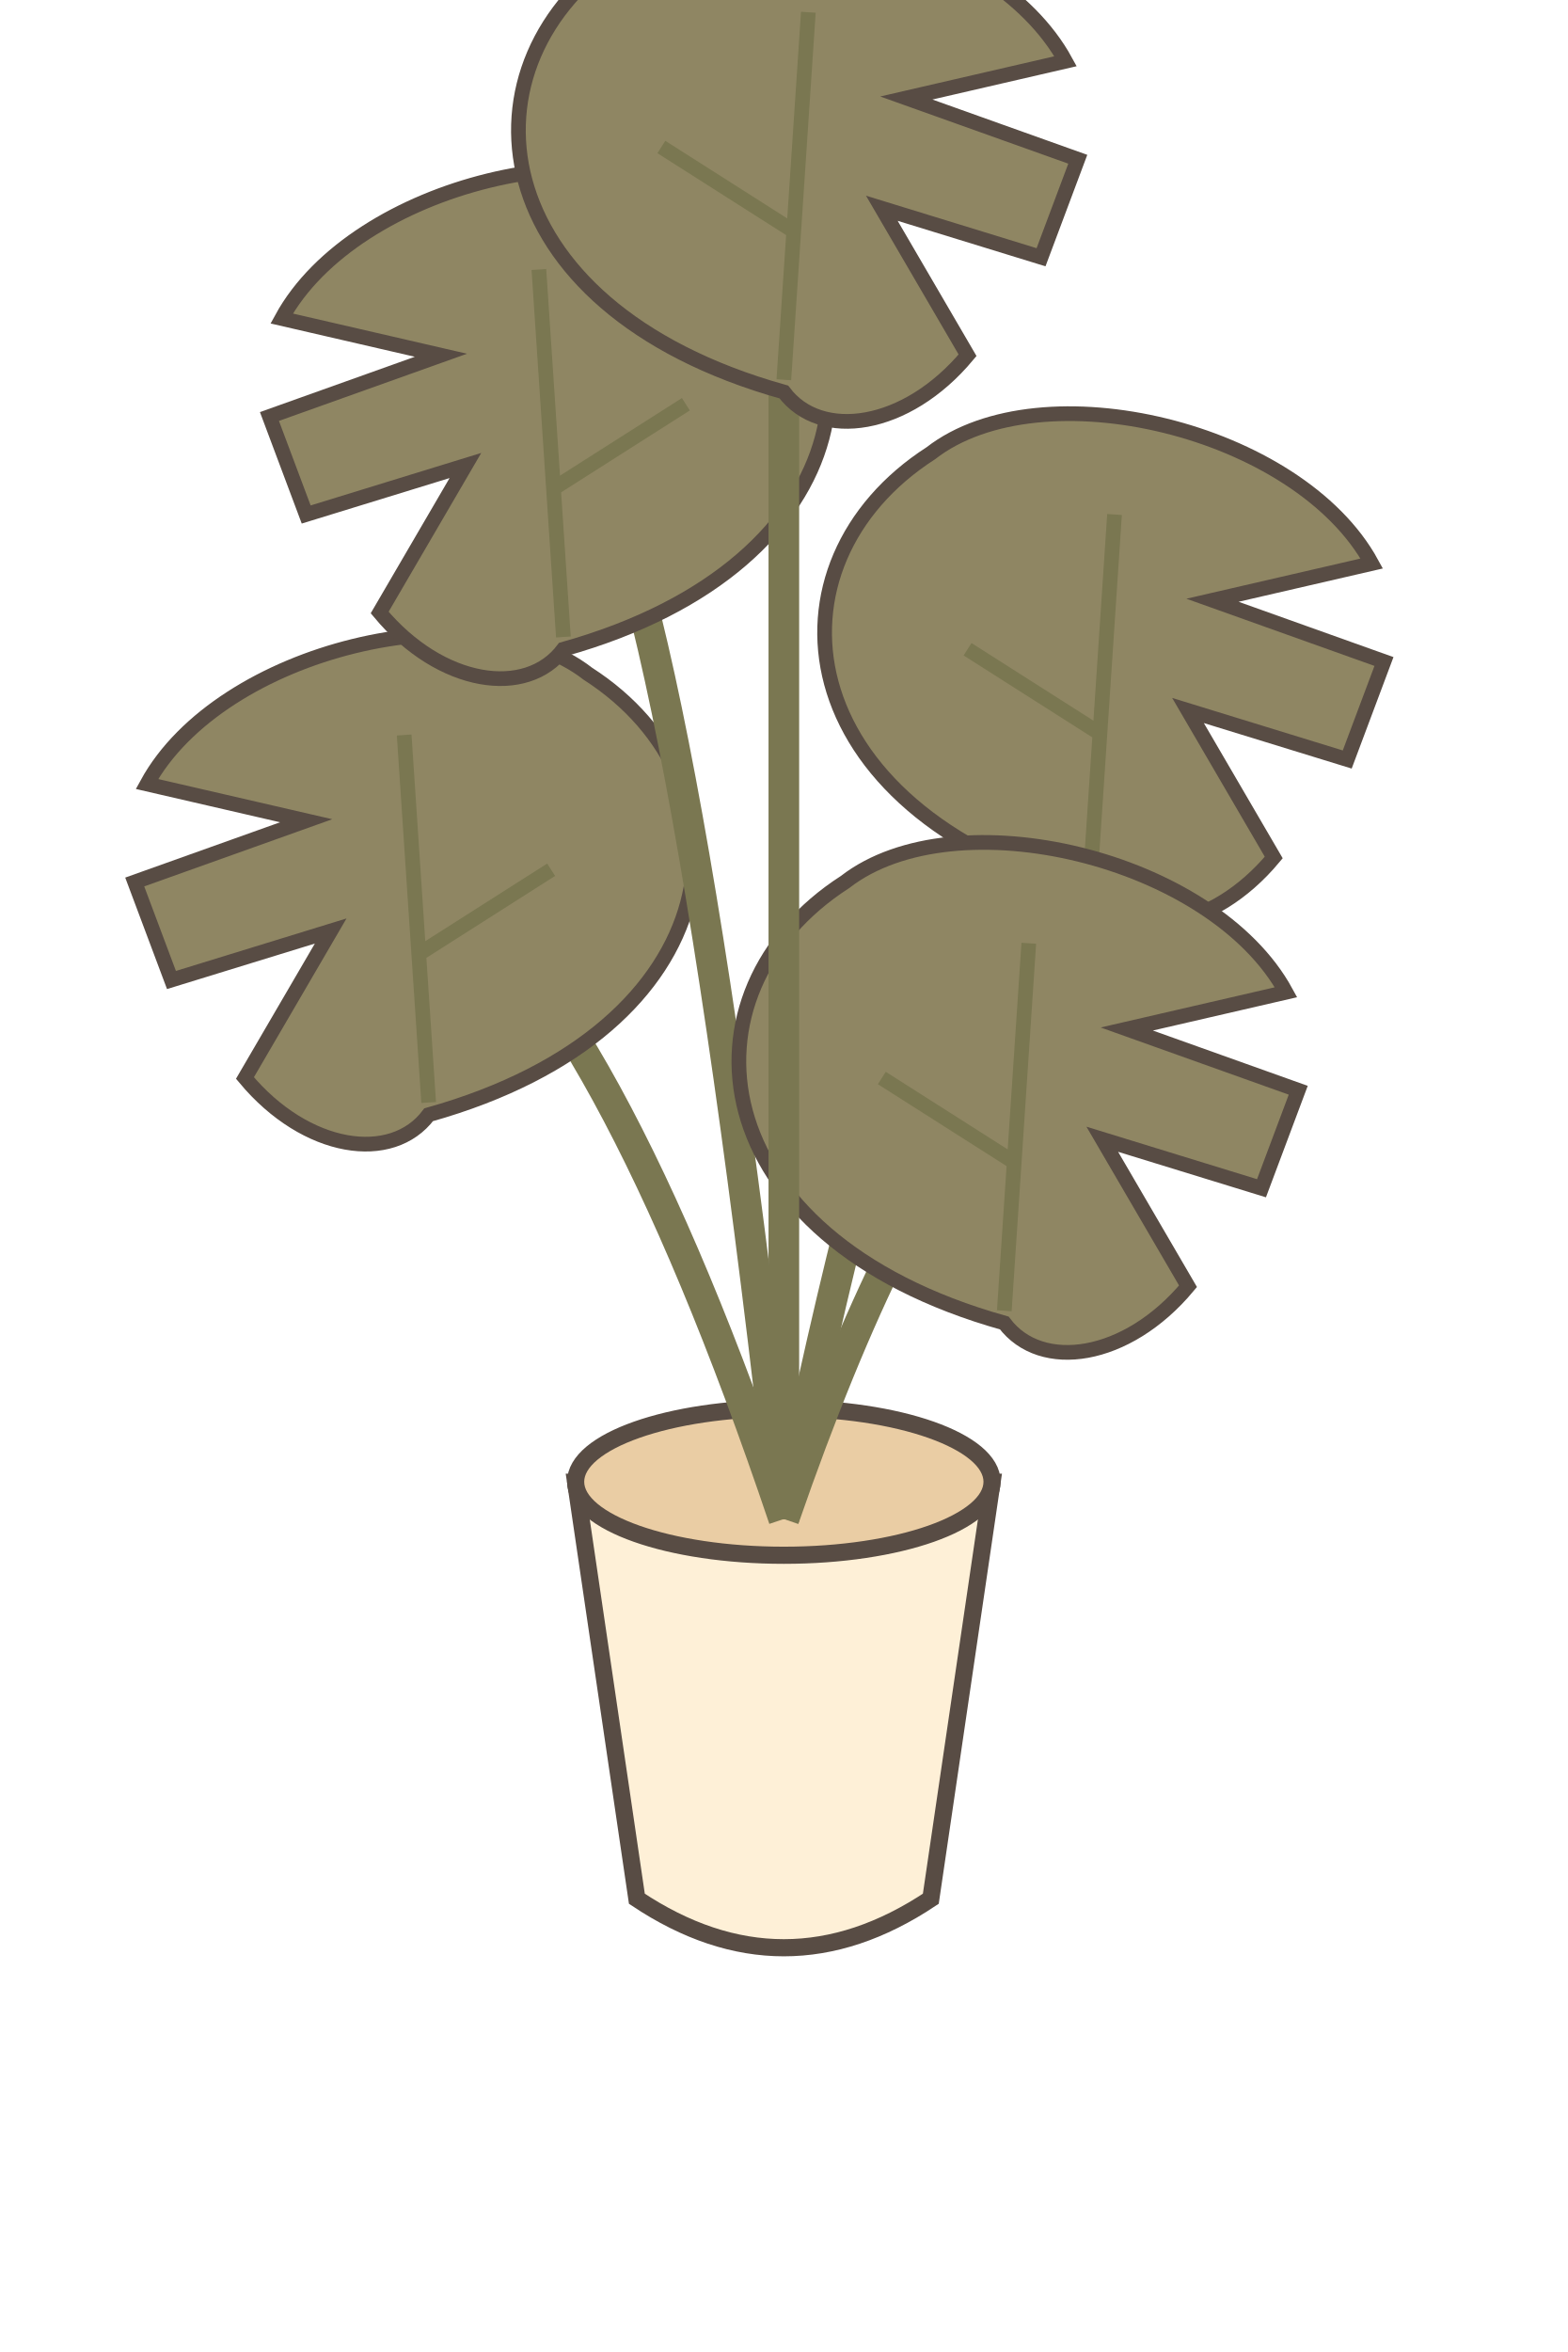
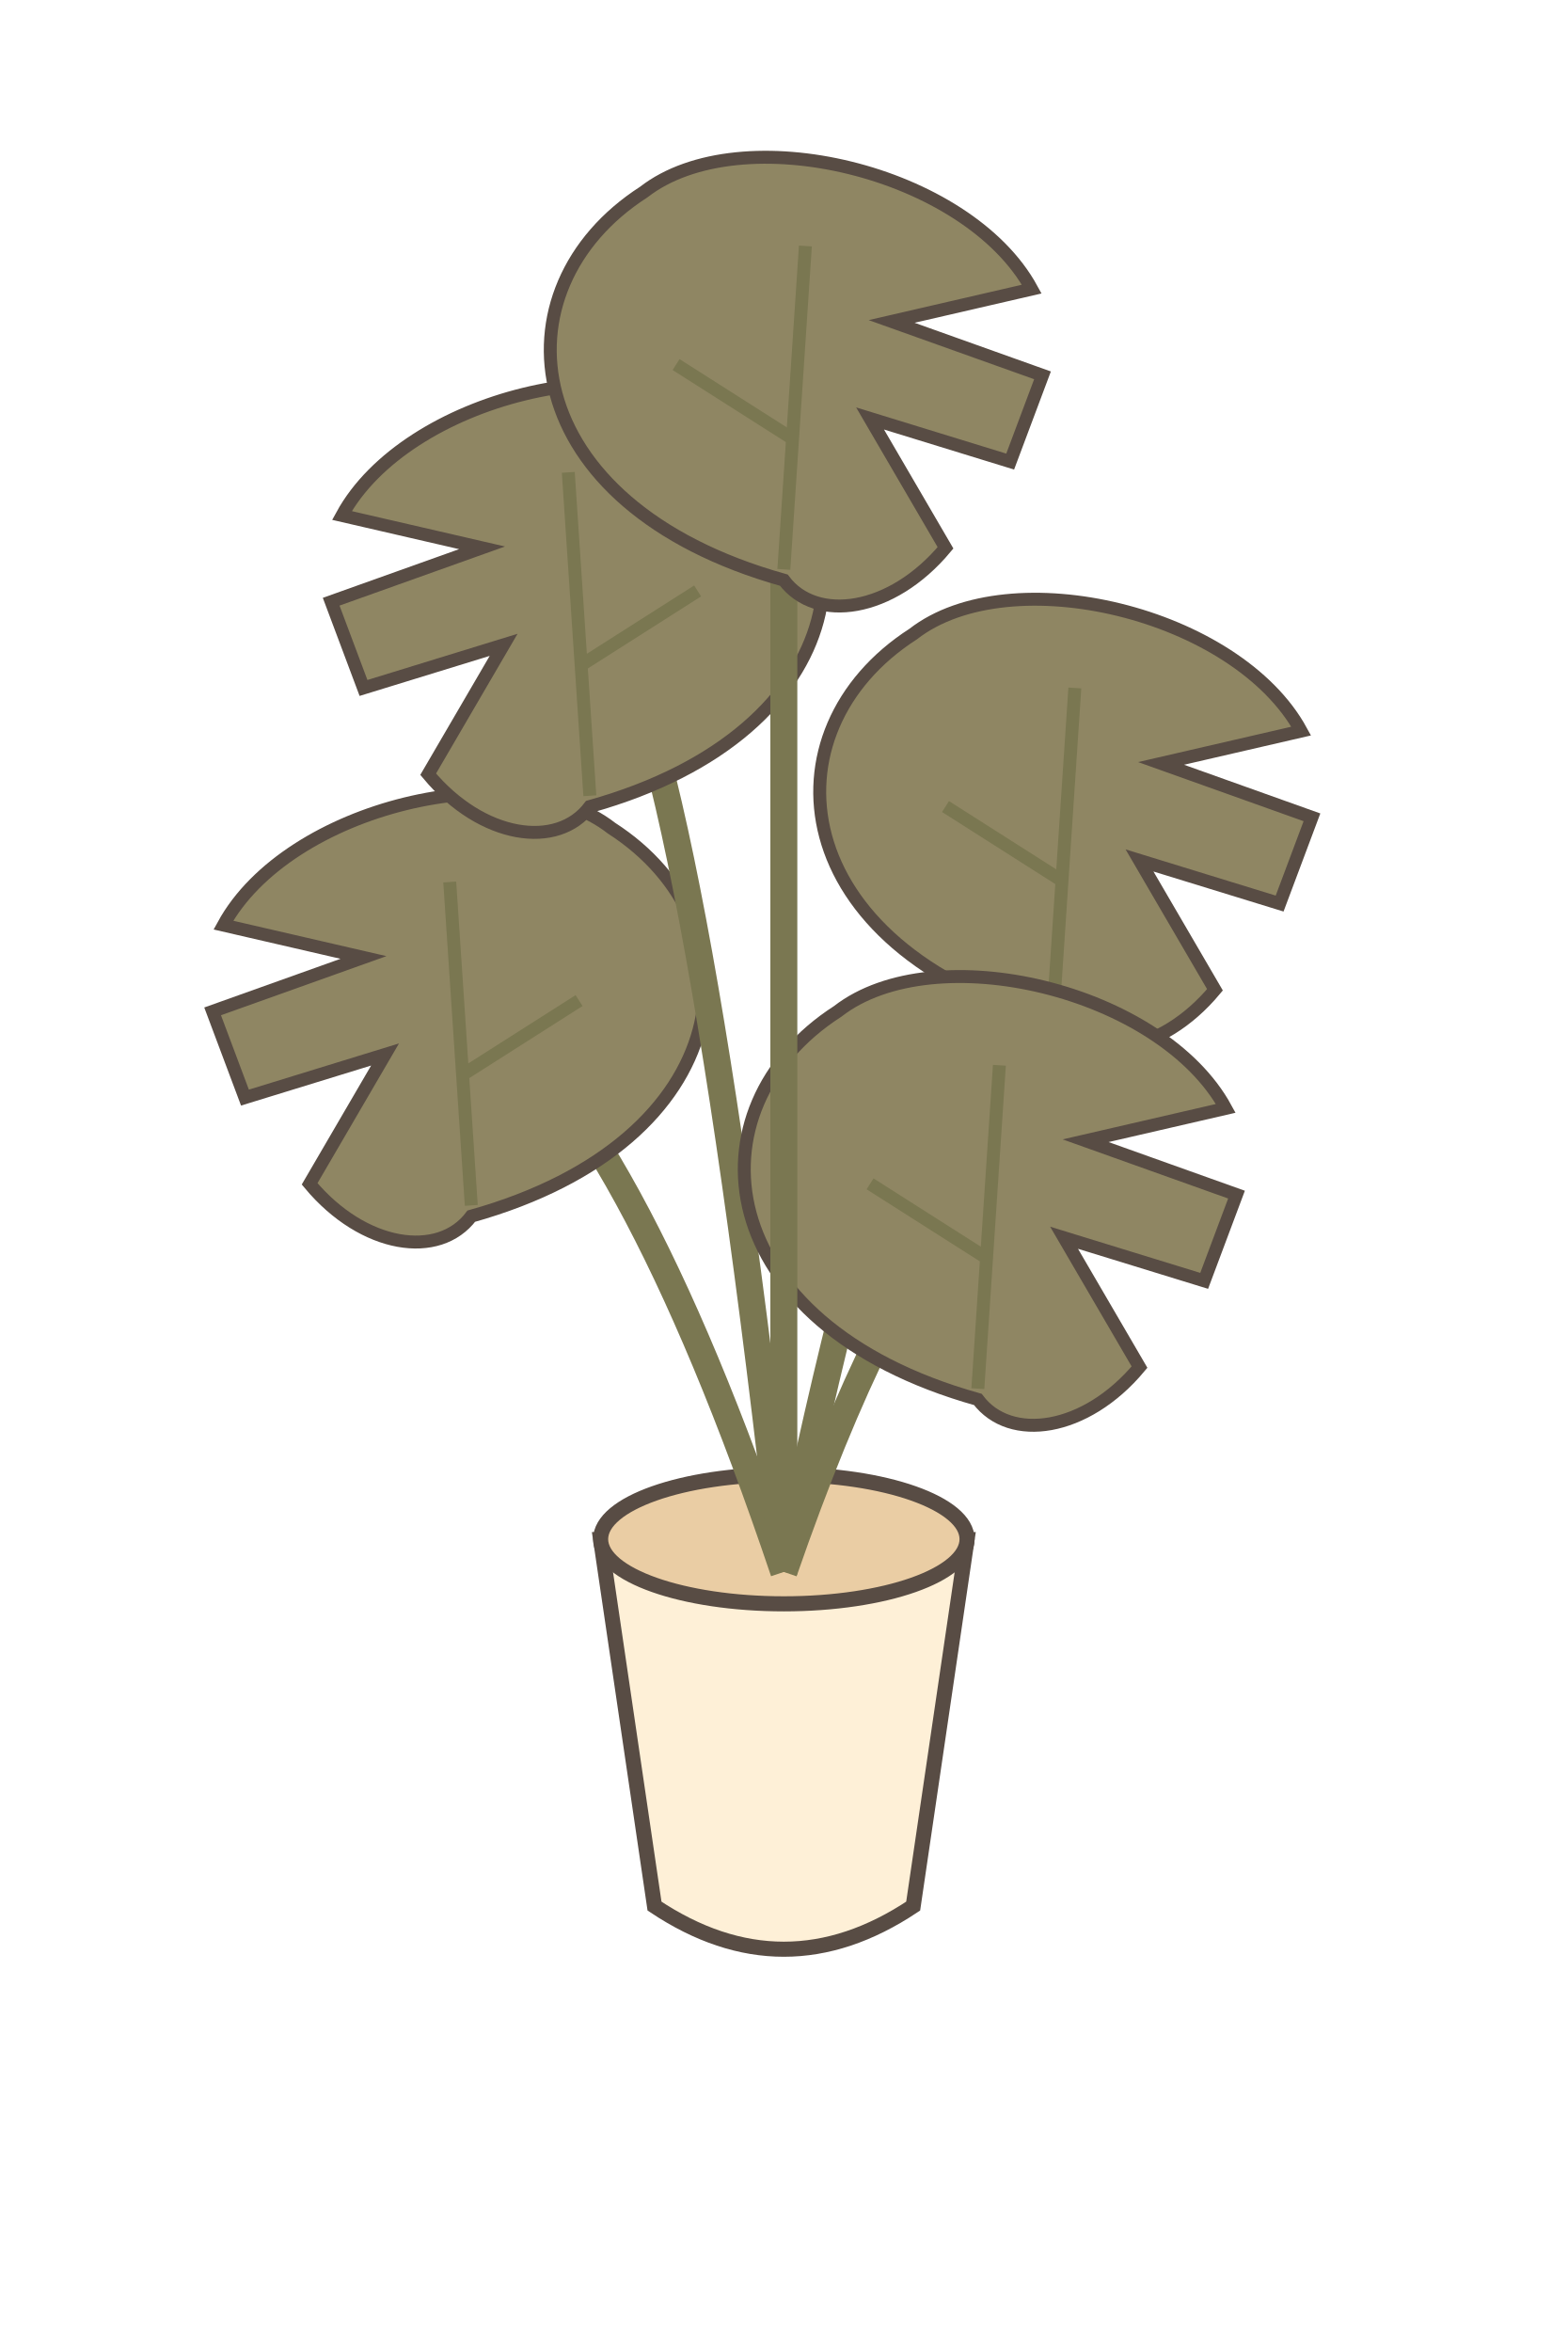
<svg xmlns="http://www.w3.org/2000/svg" width="128" height="192" viewBox="0 0 128 192">
-   <path d="M 47 121 L 81 121 L 76 155 Q 64 163 52 155 Z" fill="#fef0d7" stroke="#584c44" stroke-width="1.4" />
-   <ellipse cx="64" cy="120.96" rx="17" ry="6" fill="#eacda4" stroke="#584c44" stroke-width="1.4" />
-   <path d="M 64 124 Q 49.5 81 35 71" fill="none" stroke="#7a7751" stroke-width="2.5" />
-   <g transform="translate(35 71) scale(-1 1)">
-     <path d="M 0 20 C -25 13 -27 -7 -13 -16 C -4 -23 17 -18 23 -7 L 10 -4 L 24 1 L 21 9 L 8 5 L 15 17 C 10 23 3 24 0 20 Z" fill="#8f8663" stroke="#584c44" stroke-width="1.2" />
-     <path d="M 0 19 L 2 -11 M 1 7 L -10 0" fill="none" stroke="#7a7751" stroke-width="1.2" />
-   </g>
-   <path d="M 64 124 Q 76.5 63 89 53" fill="none" stroke="#7a7751" stroke-width="2.5" />
-   <g transform="translate(89 53) scale(1 1)">
-     <path d="M 0 20 C -25 13 -27 -7 -13 -16 C -4 -23 17 -18 23 -7 L 10 -4 L 24 1 L 21 9 L 8 5 L 15 17 C 10 23 3 24 0 20 Z" fill="#8f8663" stroke="#584c44" stroke-width="1.2" />
-     <path d="M 0 19 L 2 -11 M 1 7 L -10 0" fill="none" stroke="#7a7751" stroke-width="1.2" />
-   </g>
-   <path d="M 64 124 Q 55 43 46 33" fill="none" stroke="#7a7751" stroke-width="2.5" />
-   <g transform="translate(46 33) scale(-1 1)">
-     <path d="M 0 20 C -25 13 -27 -7 -13 -16 C -4 -23 17 -18 23 -7 L 10 -4 L 24 1 L 21 9 L 8 5 L 15 17 C 10 23 3 24 0 20 Z" fill="#8f8663" stroke="#584c44" stroke-width="1.2" />
-     <path d="M 0 19 L 2 -11 M 1 7 L -10 0" fill="none" stroke="#7a7751" stroke-width="1.2" />
-   </g>
-   <path d="M 64 124 Q 73 98 82 88" fill="none" stroke="#7a7751" stroke-width="2.5" />
-   <g transform="translate(82 88) scale(1 1)">
-     <path d="M 0 20 C -25 13 -27 -7 -13 -16 C -4 -23 17 -18 23 -7 L 10 -4 L 24 1 L 21 9 L 8 5 L 15 17 C 10 23 3 24 0 20 Z" fill="#8f8663" stroke="#584c44" stroke-width="1.2" />
-     <path d="M 0 19 L 2 -11 M 1 7 L -10 0" fill="none" stroke="#7a7751" stroke-width="1.2" />
-   </g>
-   <path d="M 64 124 Q 64 22 64 12" fill="none" stroke="#7a7751" stroke-width="2.5" />
-   <g transform="translate(64 12) scale(1 1)">
-     <path d="M 0 20 C -25 13 -27 -7 -13 -16 C -4 -23 17 -18 23 -7 L 10 -4 L 24 1 L 21 9 L 8 5 L 15 17 C 10 23 3 24 0 20 Z" fill="#8f8663" stroke="#584c44" stroke-width="1.2" />
-     <path d="M 0 19 L 2 -11 M 1 7 L -10 0" fill="none" stroke="#7a7751" stroke-width="1.2" />
+   <g transform="translate(64 160) scale(.88) translate(-64 -160)">
+     <path d="M 47 121 L 81 121 L 76 155 Q 64 163 52 155 Z" fill="#fef0d7" stroke="#584c44" stroke-width="1.4" />
+     <ellipse cx="64" cy="120.96" rx="17" ry="6" fill="#eacda4" stroke="#584c44" stroke-width="1.4" />
+     <path d="M 64 124 Q 49.5 81 35 71" fill="none" stroke="#7a7751" stroke-width="2.5" />
+     <g transform="translate(35 71) scale(-1 1)">
+       <path d="M 0 20 C -25 13 -27 -7 -13 -16 C -4 -23 17 -18 23 -7 L 10 -4 L 24 1 L 21 9 L 8 5 L 15 17 C 10 23 3 24 0 20 Z" fill="#8f8663" stroke="#584c44" stroke-width="1.2" />
+       <path d="M 0 19 L 2 -11 M 1 7 L -10 0" fill="none" stroke="#7a7751" stroke-width="1.2" />
+     </g>
+     <path d="M 64 124 Q 76.5 63 89 53" fill="none" stroke="#7a7751" stroke-width="2.5" />
+     <g transform="translate(89 53) scale(1 1)">
+       <path d="M 0 20 C -25 13 -27 -7 -13 -16 C -4 -23 17 -18 23 -7 L 10 -4 L 24 1 L 21 9 L 8 5 L 15 17 C 10 23 3 24 0 20 Z" fill="#8f8663" stroke="#584c44" stroke-width="1.2" />
+       <path d="M 0 19 L 2 -11 M 1 7 L -10 0" fill="none" stroke="#7a7751" stroke-width="1.2" />
+     </g>
+     <path d="M 64 124 Q 55 43 46 33" fill="none" stroke="#7a7751" stroke-width="2.5" />
+     <g transform="translate(46 33) scale(-1 1)">
+       <path d="M 0 20 C -25 13 -27 -7 -13 -16 C -4 -23 17 -18 23 -7 L 10 -4 L 24 1 L 21 9 L 8 5 L 15 17 C 10 23 3 24 0 20 Z" fill="#8f8663" stroke="#584c44" stroke-width="1.2" />
+       <path d="M 0 19 L 2 -11 M 1 7 L -10 0" fill="none" stroke="#7a7751" stroke-width="1.2" />
+     </g>
+     <path d="M 64 124 Q 73 98 82 88" fill="none" stroke="#7a7751" stroke-width="2.5" />
+     <g transform="translate(82 88) scale(1 1)">
+       <path d="M 0 20 C -25 13 -27 -7 -13 -16 C -4 -23 17 -18 23 -7 L 10 -4 L 24 1 L 21 9 L 8 5 L 15 17 C 10 23 3 24 0 20 Z" fill="#8f8663" stroke="#584c44" stroke-width="1.2" />
+       <path d="M 0 19 L 2 -11 M 1 7 L -10 0" fill="none" stroke="#7a7751" stroke-width="1.2" />
+     </g>
+     <path d="M 64 124 Q 64 22 64 12" fill="none" stroke="#7a7751" stroke-width="2.5" />
+     <g transform="translate(64 12) scale(1 1)">
+       <path d="M 0 20 C -25 13 -27 -7 -13 -16 C -4 -23 17 -18 23 -7 L 10 -4 L 24 1 L 21 9 L 8 5 L 15 17 C 10 23 3 24 0 20 Z" fill="#8f8663" stroke="#584c44" stroke-width="1.2" />
+       <path d="M 0 19 L 2 -11 M 1 7 L -10 0" fill="none" stroke="#7a7751" stroke-width="1.2" />
+     </g>
  </g>
</svg>
